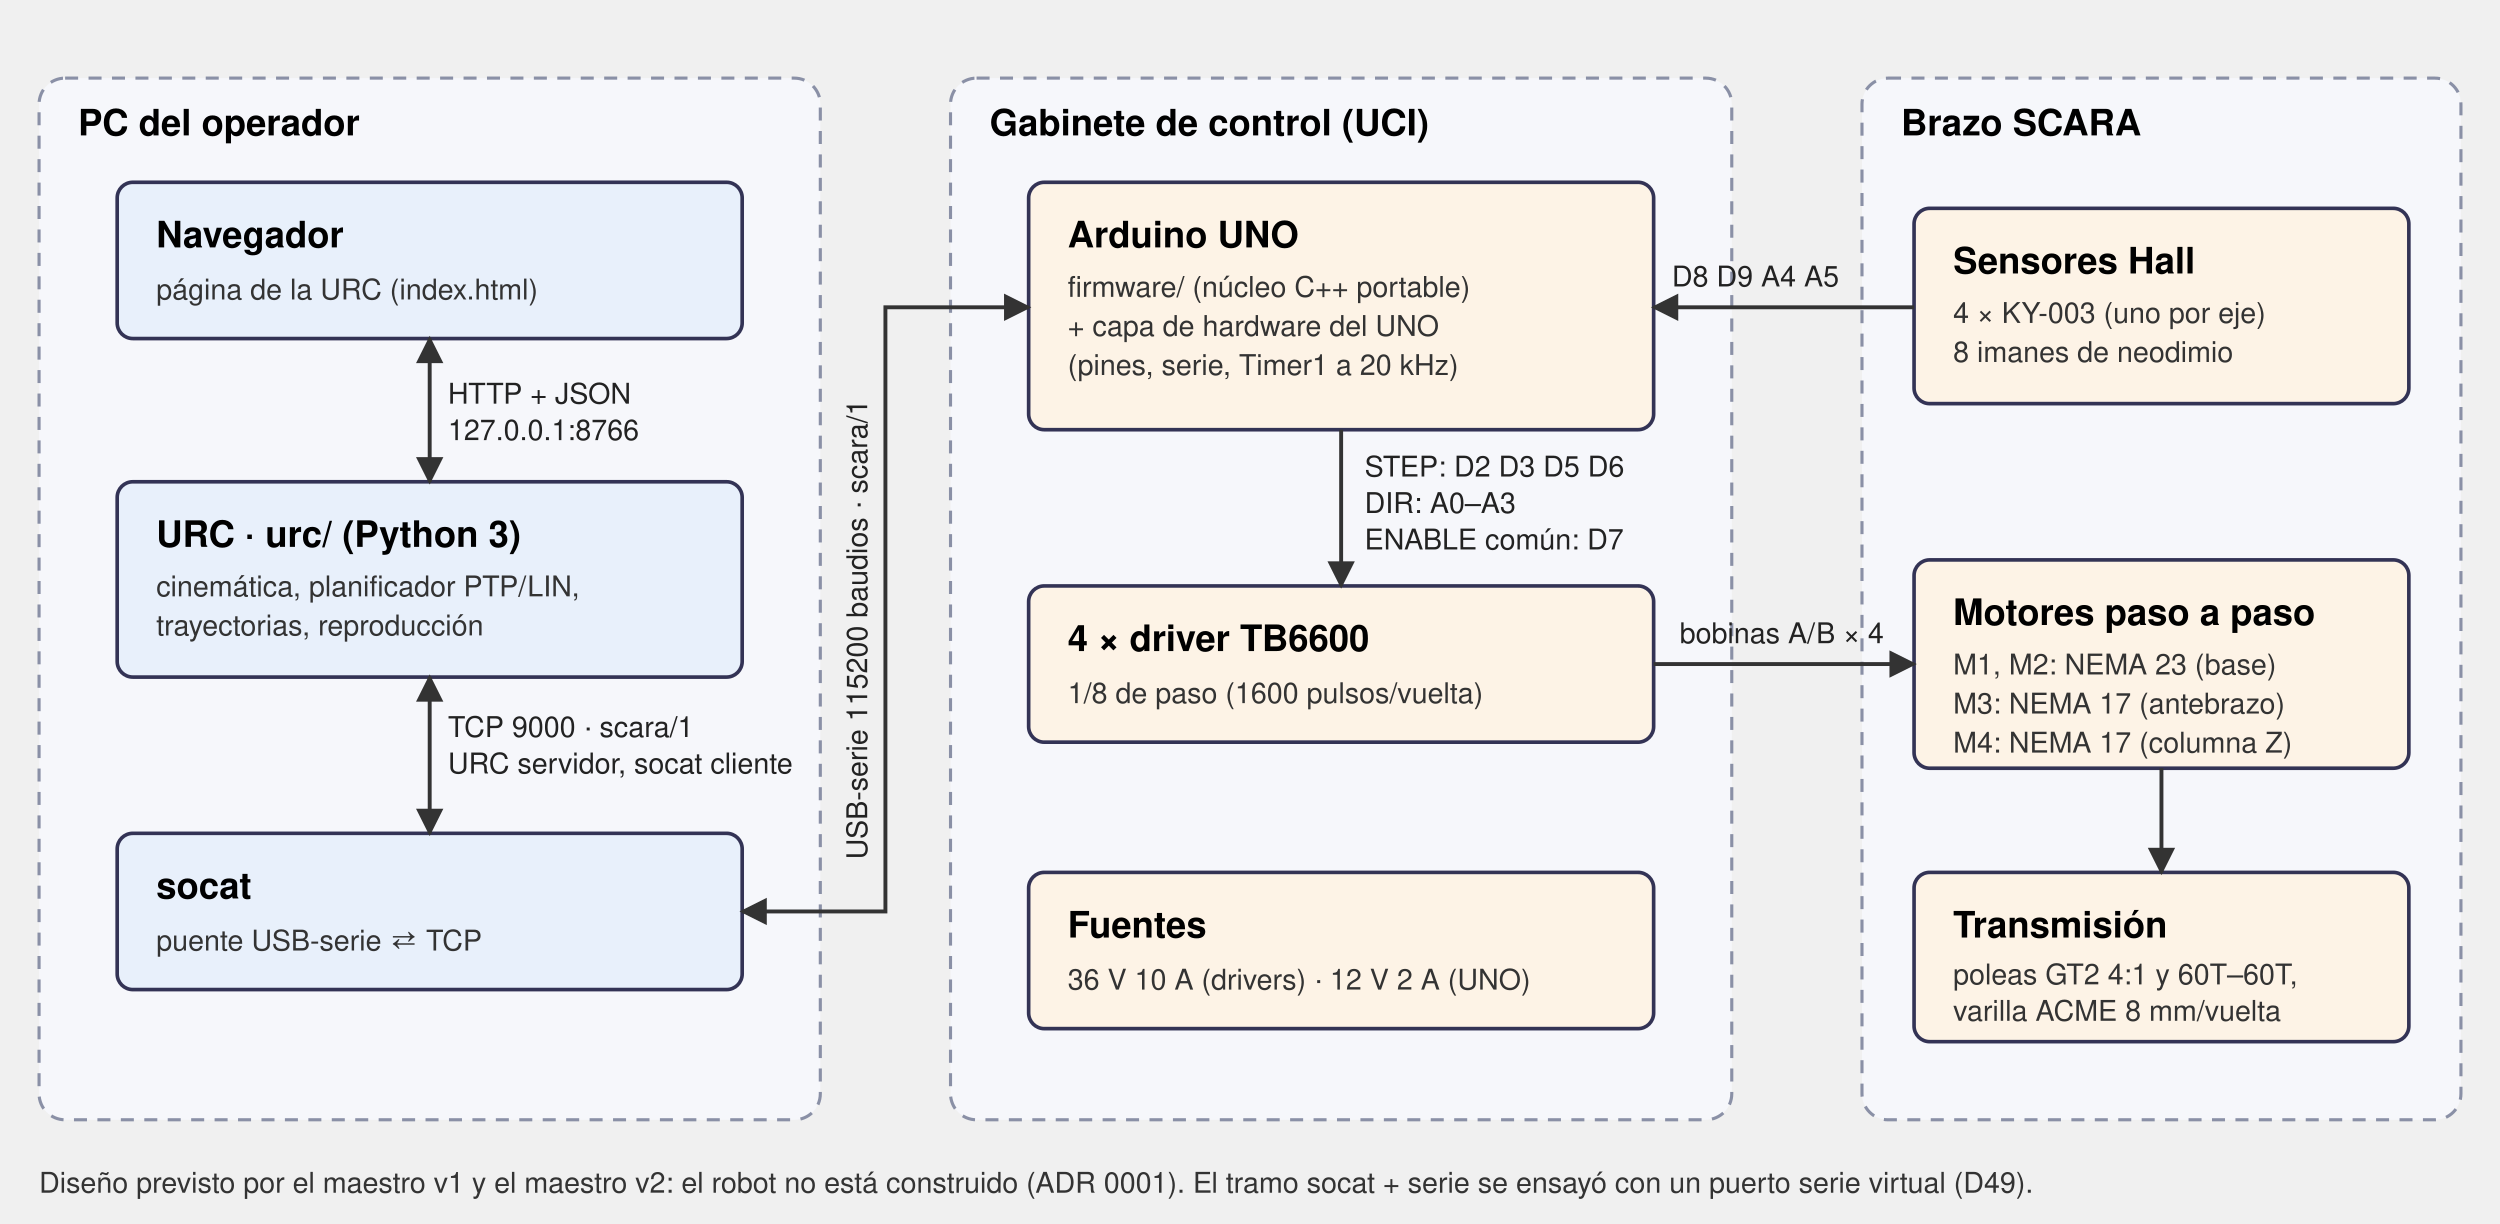
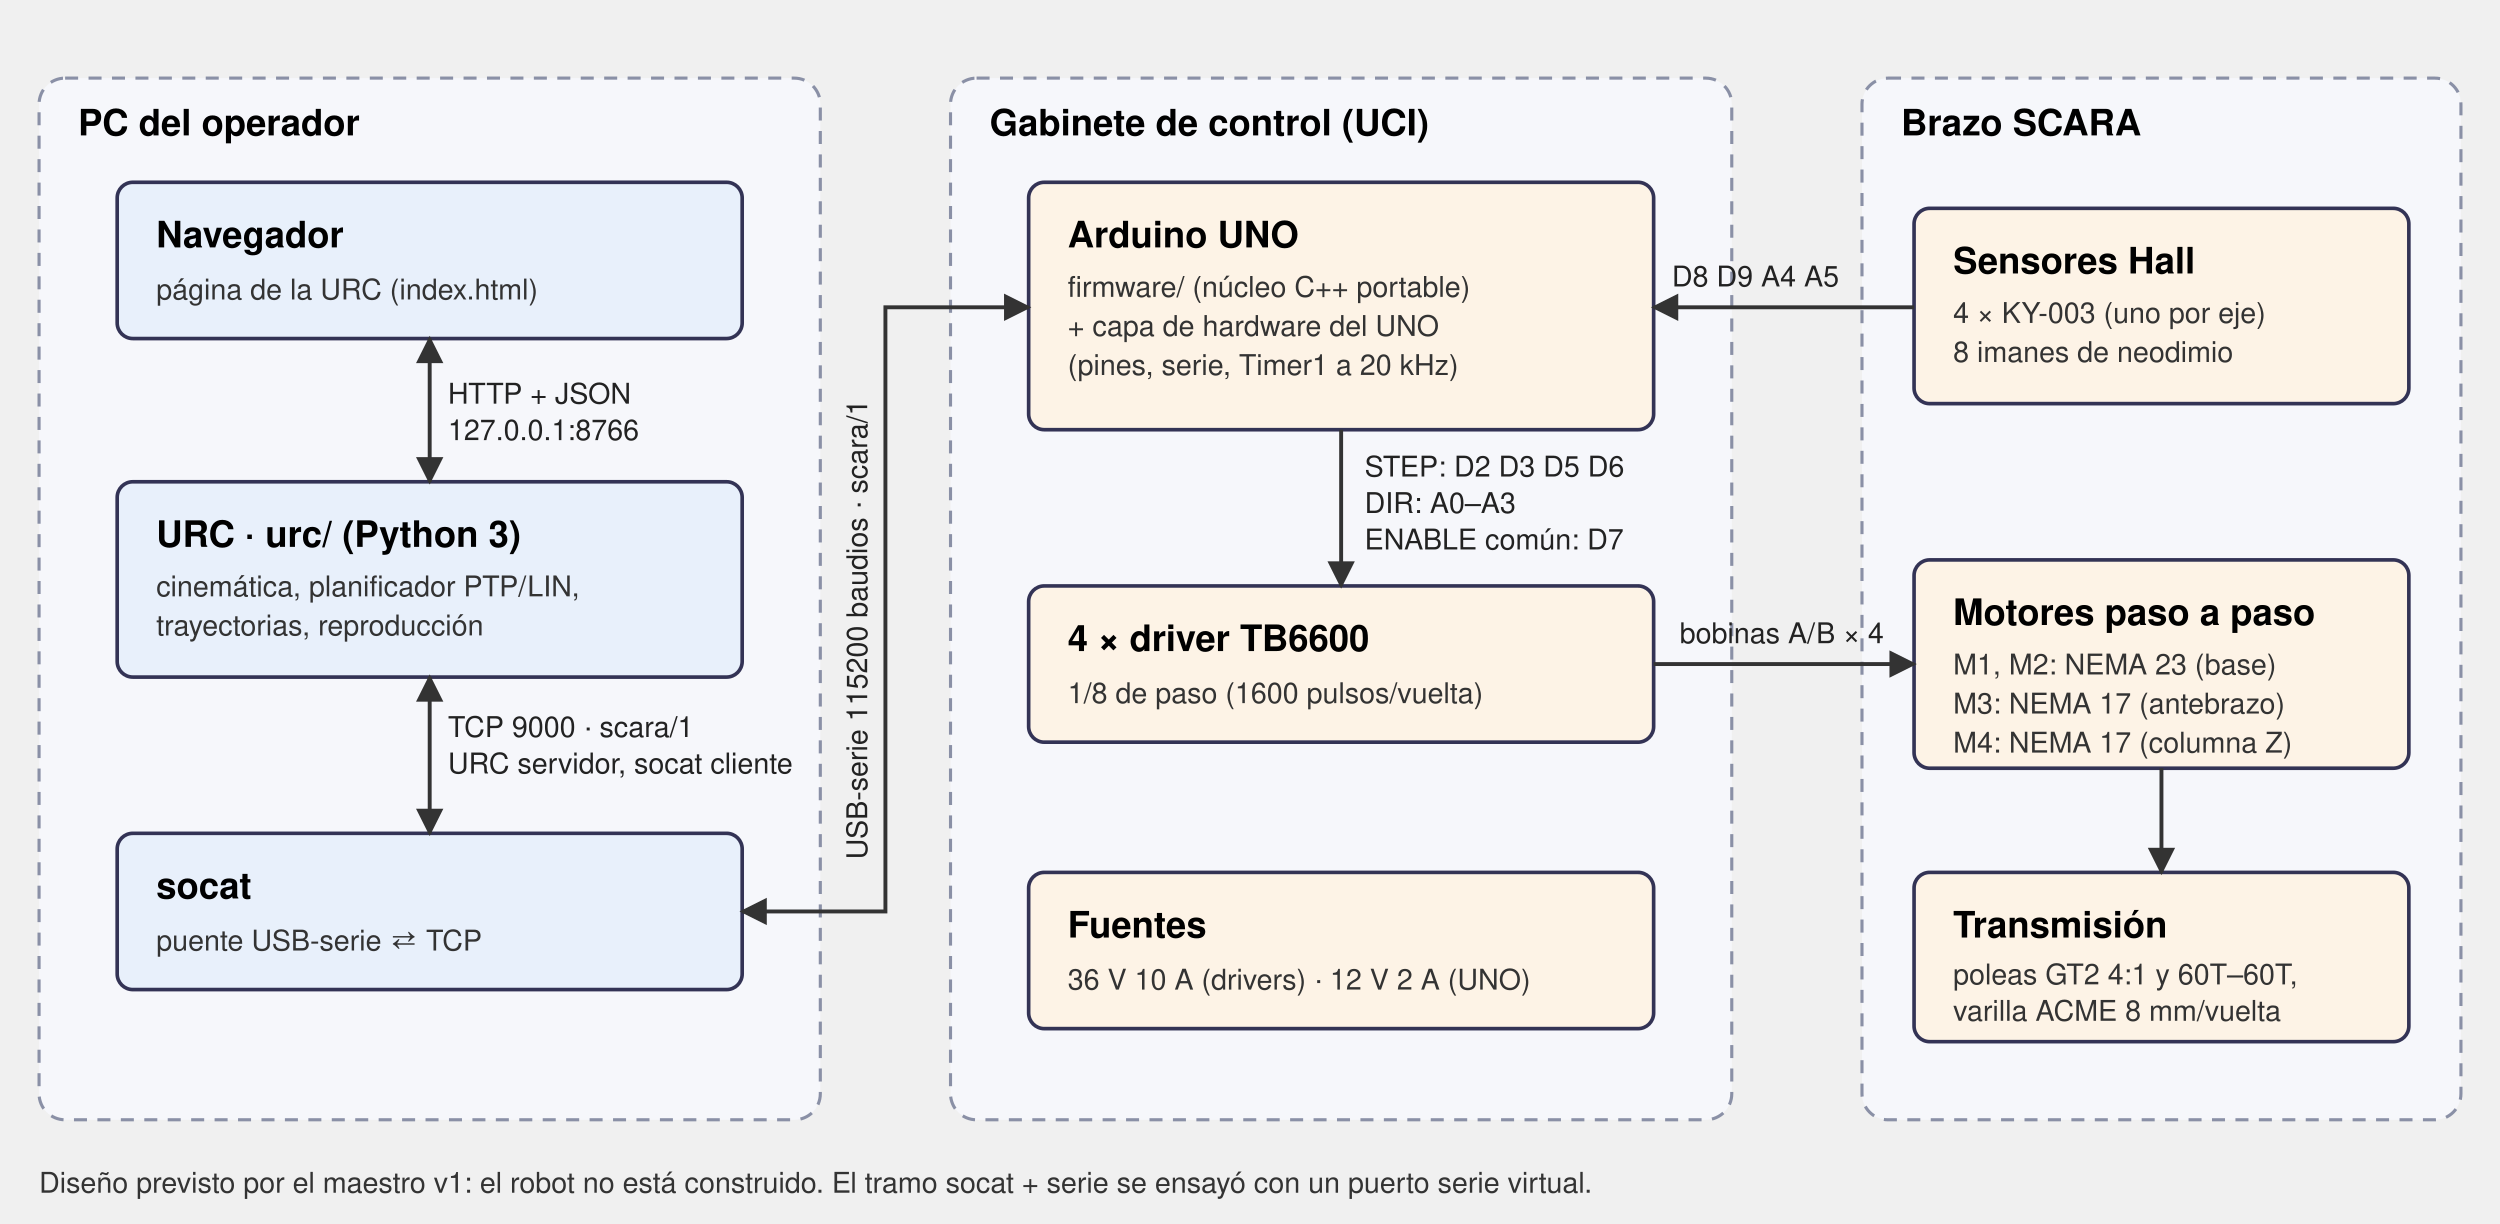
<svg xmlns="http://www.w3.org/2000/svg" viewBox="0 0 960 470" font-family="Helvetica, Arial, sans-serif" font-size="13">
  <defs>
    <marker id="f" viewBox="0 0 10 10" refX="9" refY="5" markerWidth="7" markerHeight="7" orient="auto-start-reverse">
      <path d="M0,0 L10,5 L0,10 z" fill="#333" />
    </marker>
    <style>
      .grupo { fill: #f6f7fb; stroke: #8a90a6; stroke-width: 1.2; stroke-dasharray: 5 4; }
      .caja { fill: #ffffff; stroke: #335; stroke-width: 1.4; rx: 6; }
      .sw { fill: #e8f0fb; }
      .hw { fill: #fdf3e6; }
      .titulo { font-weight: bold; font-size: 14px; }
      .chico { font-size: 11px; fill: #333; }
      .flecha { stroke: #333; stroke-width: 1.5; fill: none; marker-end: url(#f); marker-start: url(#f); }
      .uno { stroke: #333; stroke-width: 1.5; fill: none; marker-end: url(#f); }
      .rot { font-size: 11px; fill: #222; }
    </style>
  </defs>
  <rect class="grupo" x="15" y="30" width="300" height="400" rx="10" />
  <text class="titulo" x="30" y="52">PC del operador</text>
  <rect class="caja sw" x="45" y="70" width="240" height="60" />
  <text class="titulo" x="60" y="95">Navegador</text>
  <text class="chico" x="60" y="115">página de la URC (index.html)</text>
  <rect class="caja sw" x="45" y="185" width="240" height="75" />
  <text class="titulo" x="60" y="210">URC · urc/ (Python 3)</text>
  <text class="chico" x="60" y="229">cinemática, planificador PTP/LIN,</text>
  <text class="chico" x="60" y="244">trayectorias, reproducción</text>
  <rect class="caja sw" x="45" y="320" width="240" height="60" />
  <text class="titulo" x="60" y="345">socat</text>
  <text class="chico" x="60" y="365">puente USB-serie ⇄ TCP</text>
  <path class="flecha" d="M165,130 L165,185" />
  <text class="rot" x="172" y="155">HTTP + JSON</text>
  <text class="rot" x="172" y="169">127.0.0.1:8766</text>
  <path class="flecha" d="M165,260 L165,320" />
  <text class="rot" x="172" y="283">TCP 9000 · scara/1</text>
  <text class="rot" x="172" y="297">URC servidor, socat cliente</text>
  <rect class="grupo" x="365" y="30" width="300" height="400" rx="10" />
  <text class="titulo" x="380" y="52">Gabinete de control (UCI)</text>
  <rect class="caja hw" x="395" y="70" width="240" height="95" />
  <text class="titulo" x="410" y="95">Arduino UNO</text>
  <text class="chico" x="410" y="114">firmware/ (núcleo C++ portable)</text>
  <text class="chico" x="410" y="129">+ capa de hardware del UNO</text>
  <text class="chico" x="410" y="144">(pines, serie, Timer1 a 20 kHz)</text>
  <rect class="caja hw" x="395" y="225" width="240" height="60" />
  <text class="titulo" x="410" y="250">4 × driver TB6600</text>
  <text class="chico" x="410" y="270">1/8 de paso (1600 pulsos/vuelta)</text>
  <rect class="caja hw" x="395" y="335" width="240" height="60" />
  <text class="titulo" x="410" y="360">Fuentes</text>
  <text class="chico" x="410" y="380">36 V 10 A (drivers) · 12 V 2 A (UNO)</text>
  <path class="uno" d="M515,165 L515,225" />
  <text class="rot" x="524" y="183">STEP: D2 D3 D5 D6</text>
  <text class="rot" x="524" y="197">DIR: A0–A3</text>
  <text class="rot" x="524" y="211">ENABLE común: D7</text>
  <path class="flecha" d="M285,350 L340,350 L340,118 L395,118" />
  <text class="rot" x="333" y="330" transform="rotate(-90 333 330)">USB-serie 115200 baudios · scara/1</text>
  <rect class="grupo" x="715" y="30" width="230" height="400" rx="10" />
  <text class="titulo" x="730" y="52">Brazo SCARA</text>
  <rect class="caja hw" x="735" y="215" width="190" height="80" />
  <text class="titulo" x="750" y="240">Motores paso a paso</text>
  <text class="chico" x="750" y="259">M1, M2: NEMA 23 (base)</text>
  <text class="chico" x="750" y="274">M3: NEMA 17 (antebrazo)</text>
  <text class="chico" x="750" y="289">M4: NEMA 17 (columna Z)</text>
  <rect class="caja hw" x="735" y="80" width="190" height="75" />
  <text class="titulo" x="750" y="105">Sensores Hall</text>
  <text class="chico" x="750" y="124">4 × KY-003 (uno por eje)</text>
  <text class="chico" x="750" y="139">8 imanes de neodimio</text>
  <rect class="caja hw" x="735" y="335" width="190" height="65" />
  <text class="titulo" x="750" y="360">Transmisión</text>
  <text class="chico" x="750" y="378">poleas GT2 4:1 y 60T–60T,</text>
  <text class="chico" x="750" y="392">varilla ACME 8 mm/vuelta</text>
  <path class="uno" d="M635,255 L735,255" />
  <text class="rot" x="645" y="247">bobinas A/B × 4</text>
  <path class="uno" d="M735,118 L635,118" />
  <text class="rot" x="642" y="110">D8 D9 A4 A5</text>
  <path class="uno" d="M830,295 L830,335" />
-   <text class="chico" x="15" y="458">Diseño previsto por el maestro v1 y el maestro v2: el robot no está construido (ADR 0001). El tramo socat + serie se ensayó con un puerto serie virtual (D49).</text>
+   <text class="chico" x="15" y="458">Diseño previsto por el maestro v1: el robot no está construido. El tramo socat + serie se ensayó con un puerto serie virtual.</text>
</svg>
